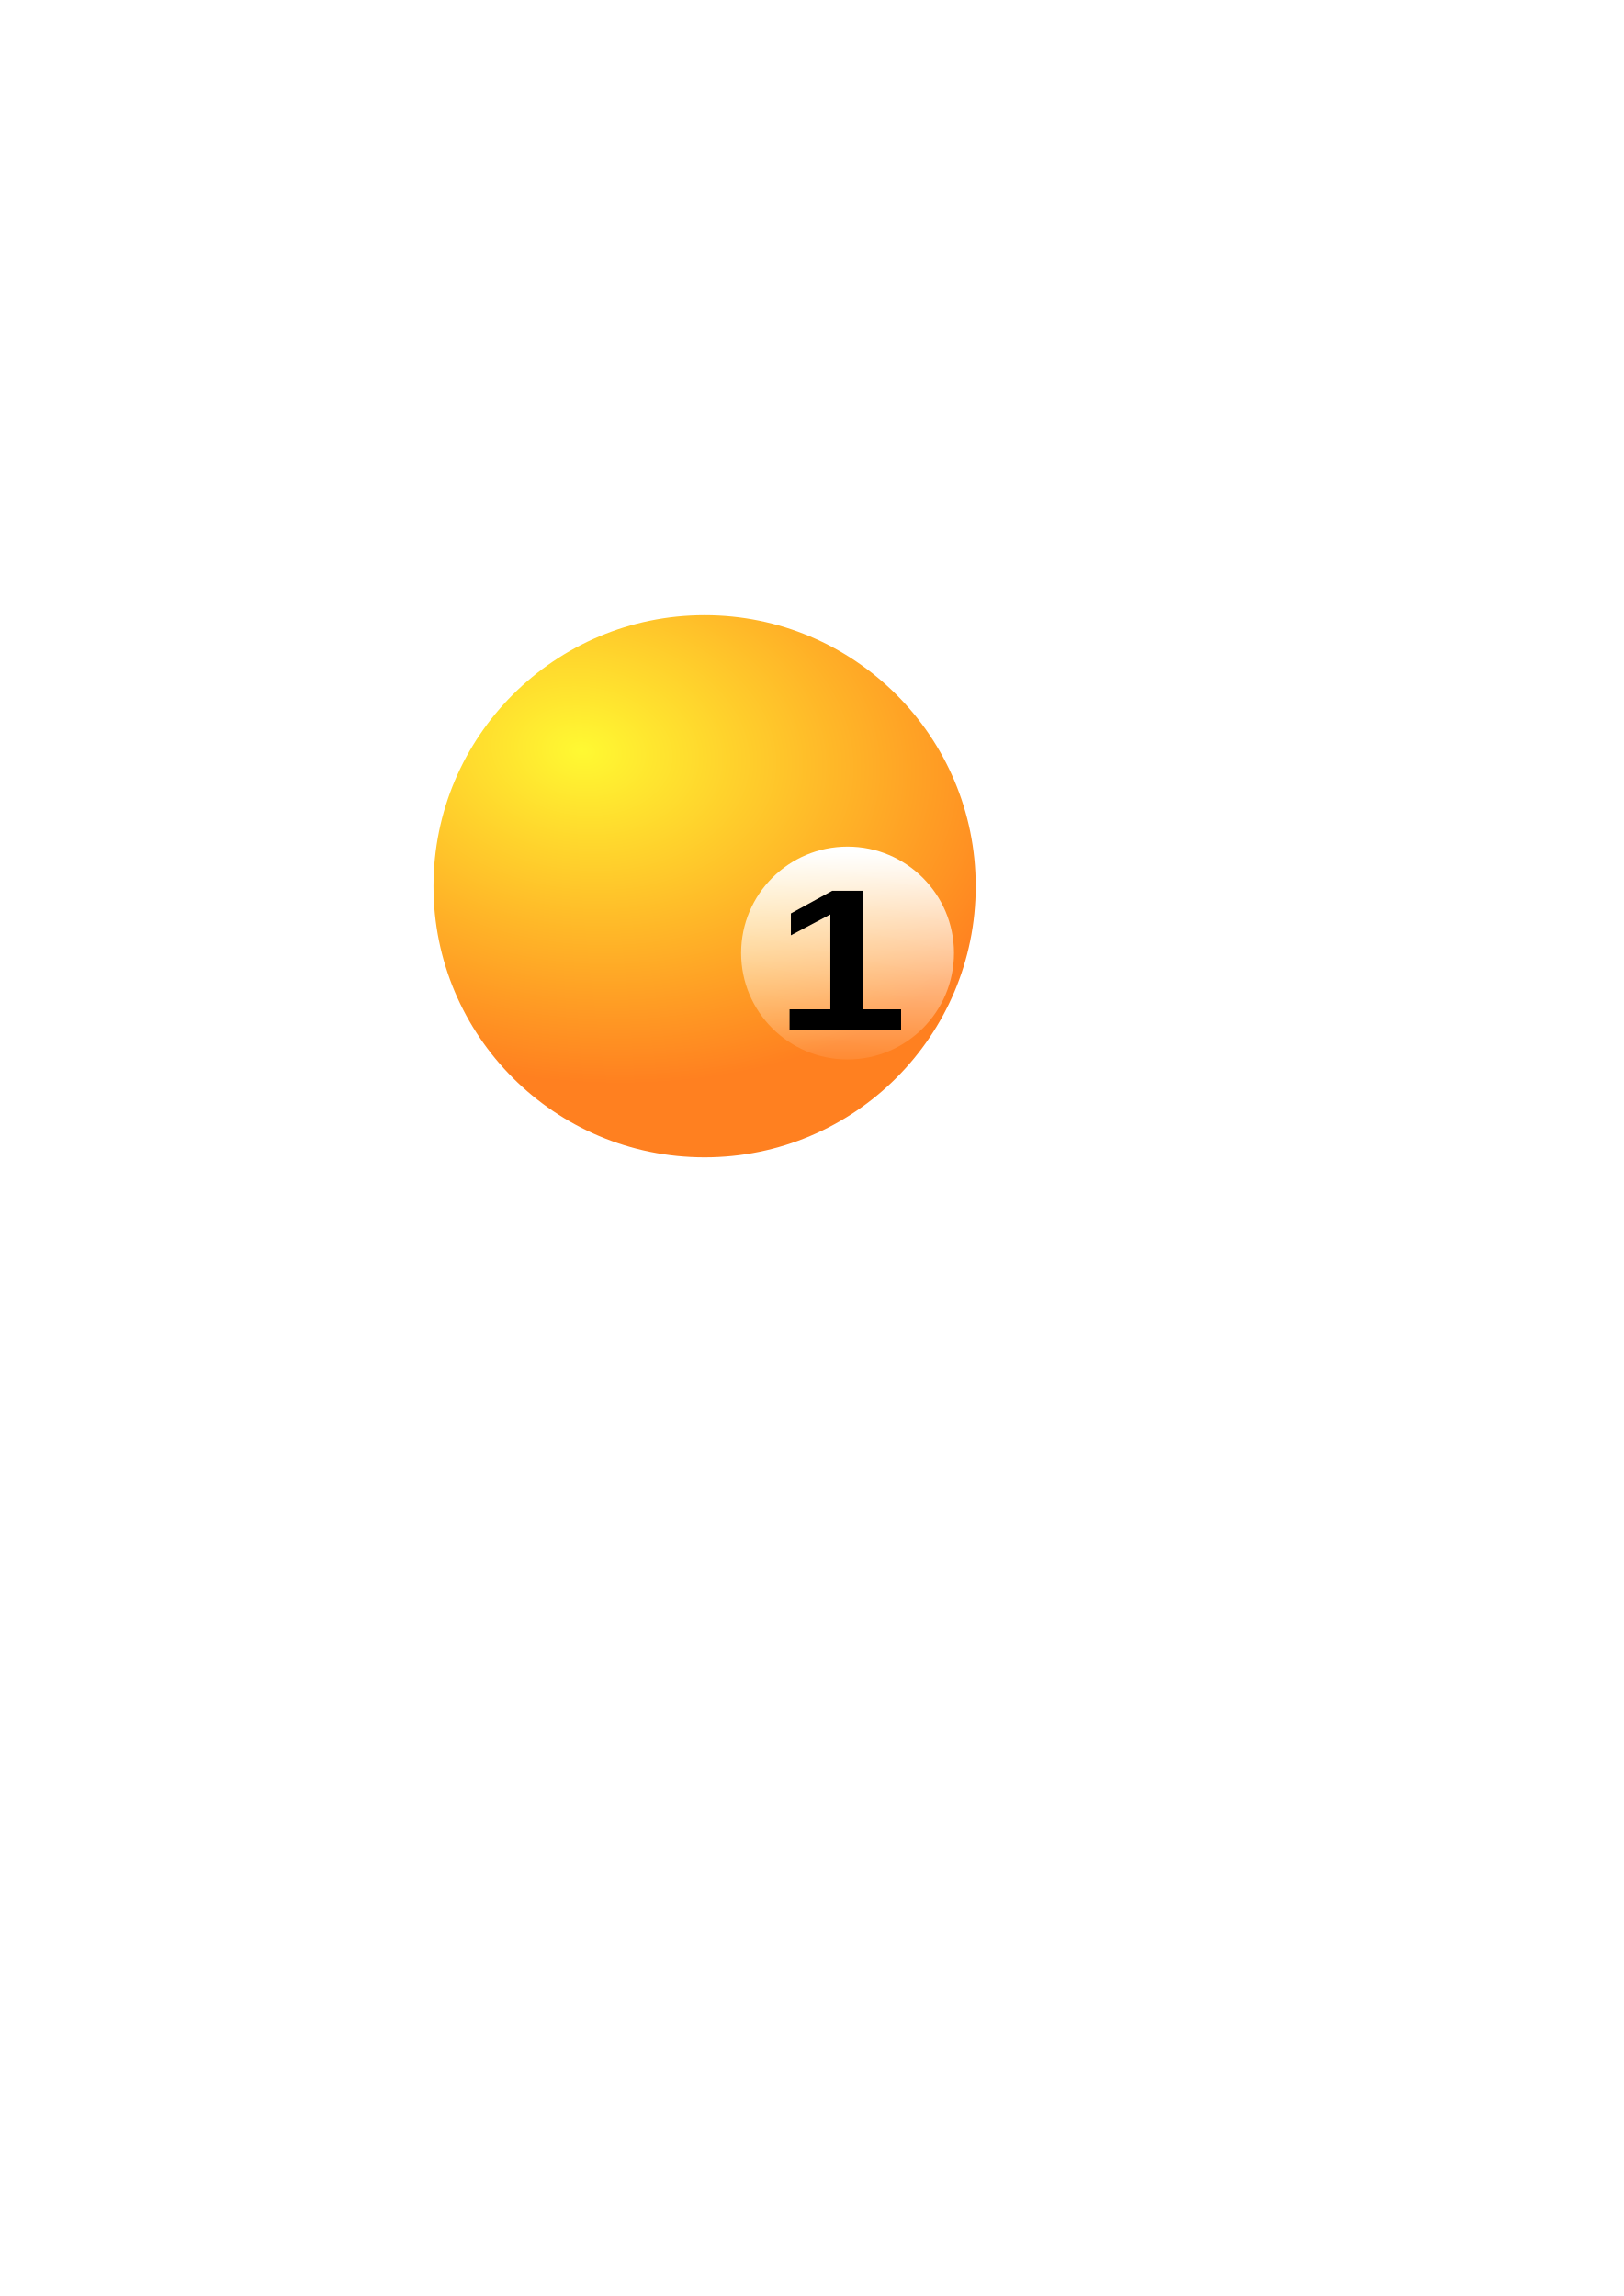
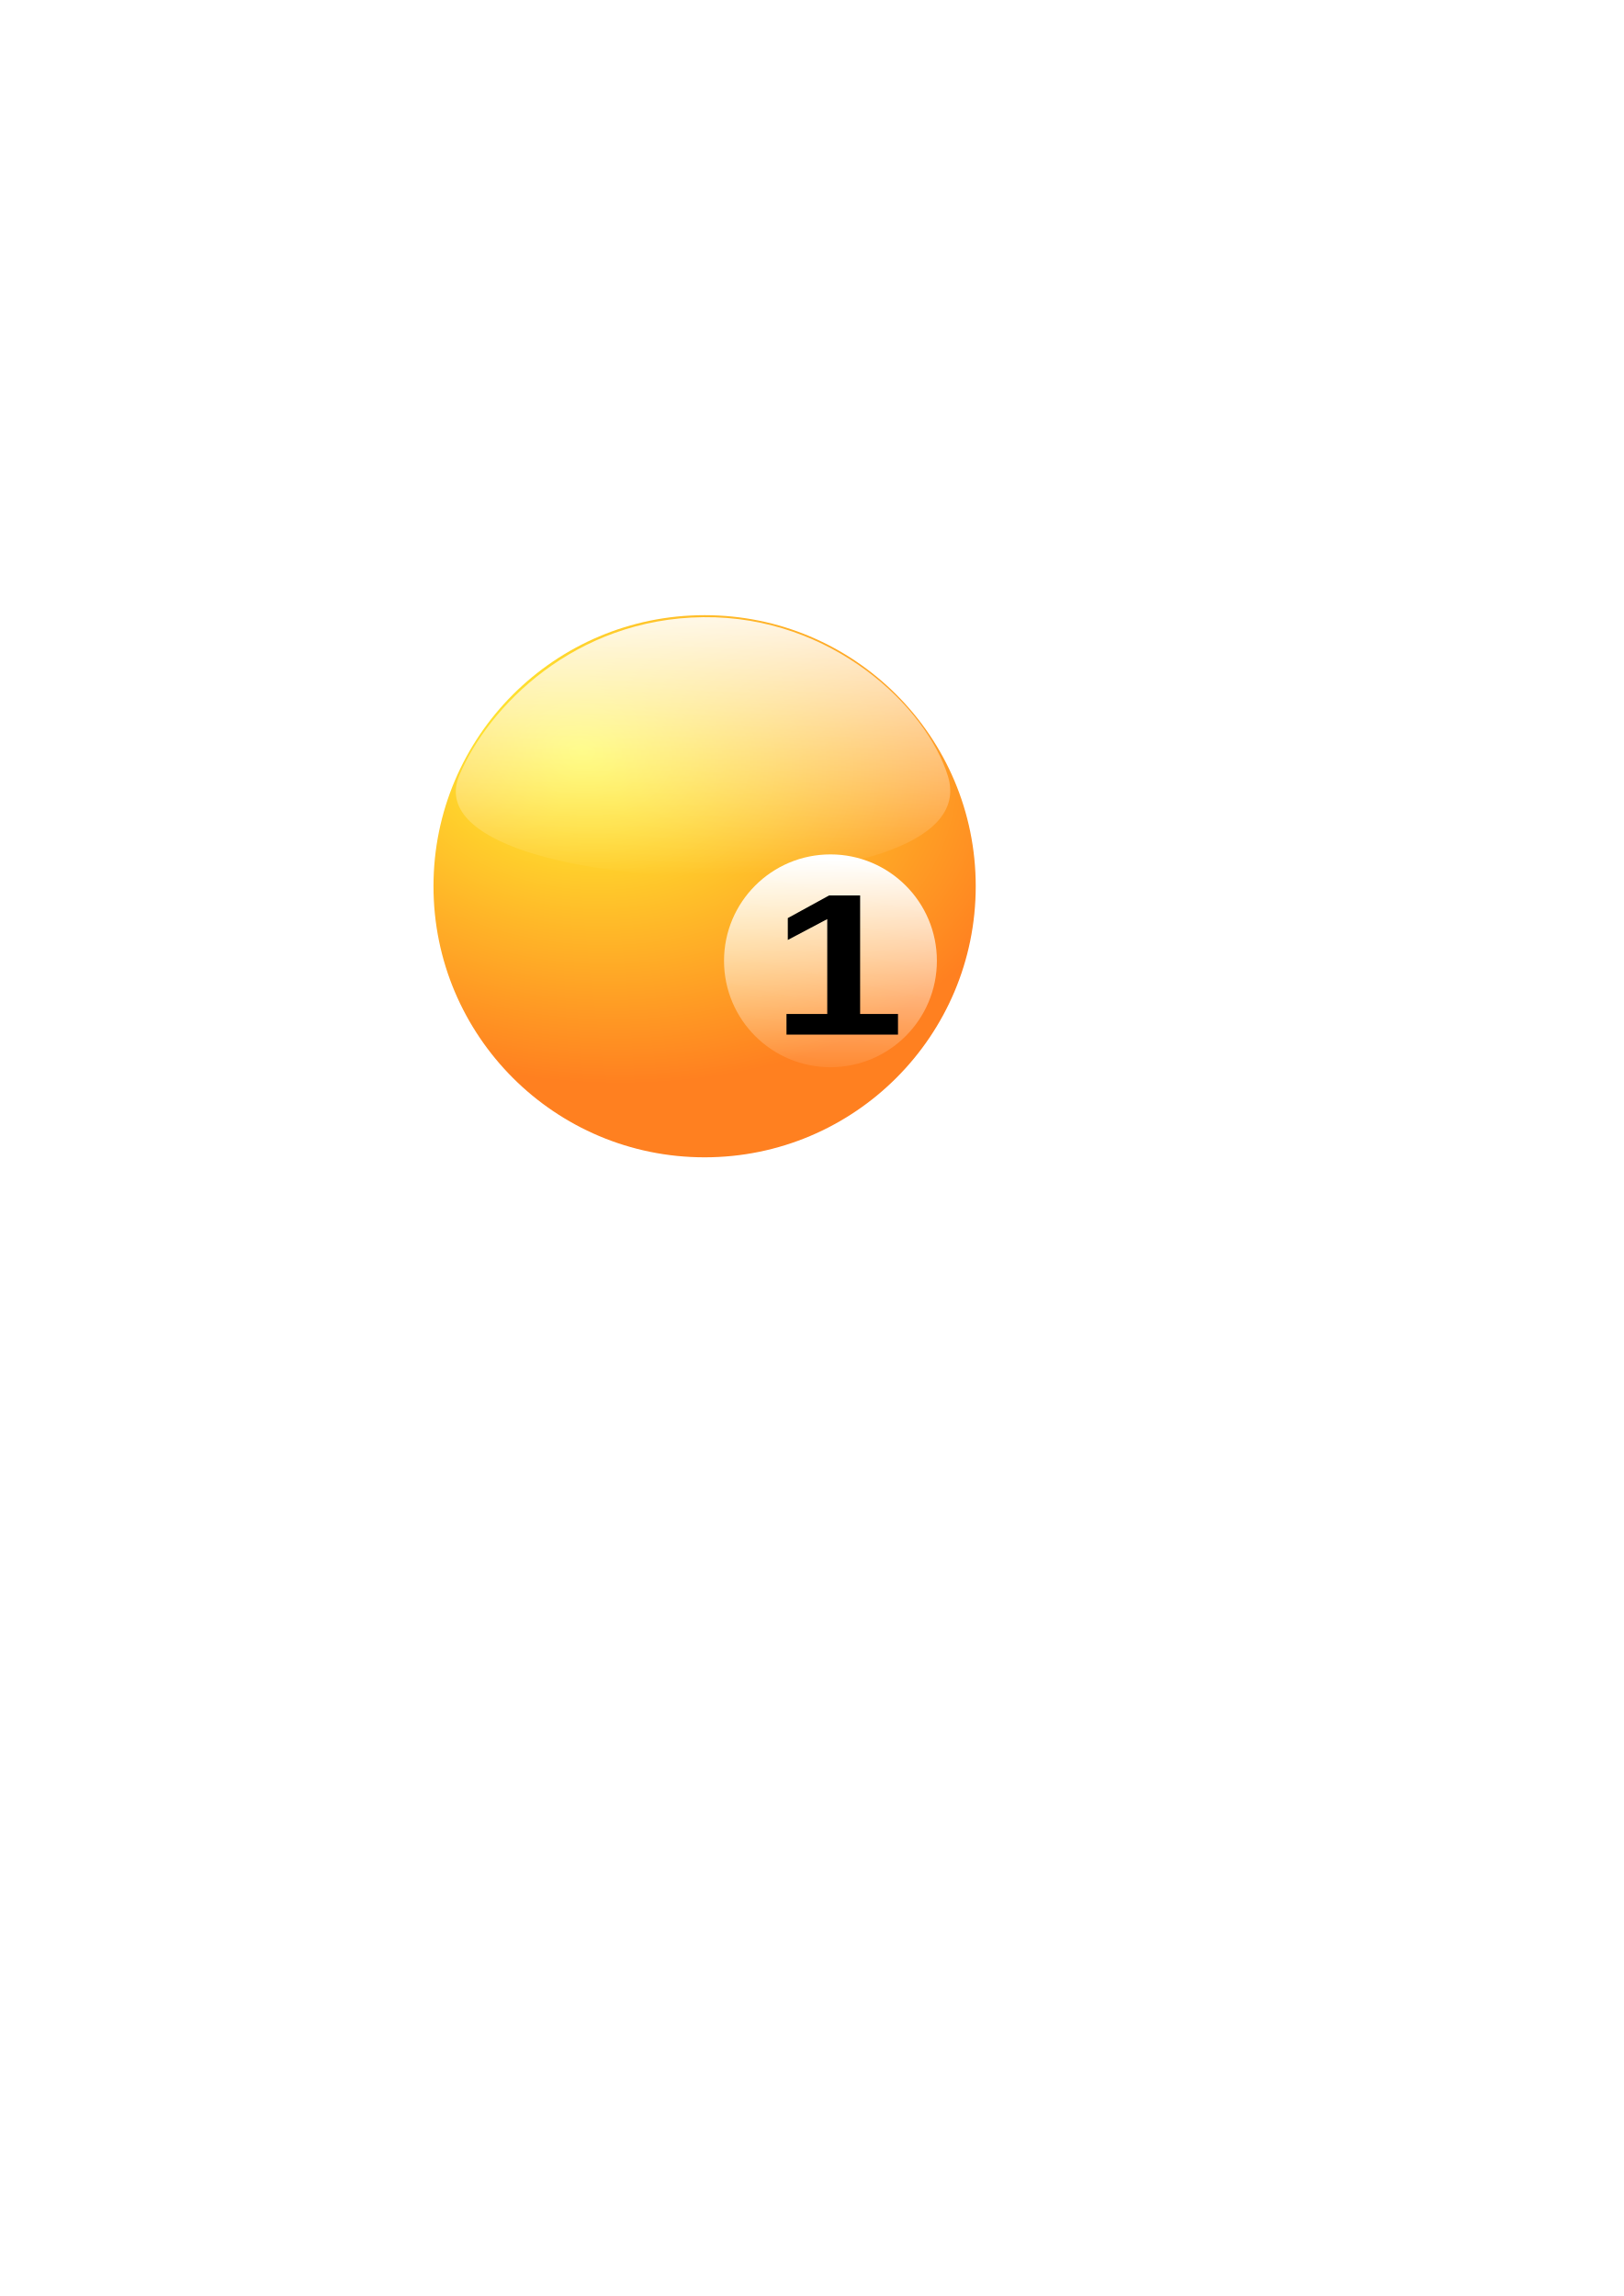
<svg xmlns="http://www.w3.org/2000/svg" xmlns:xlink="http://www.w3.org/1999/xlink" width="210mm" height="297mm" viewBox="0 0 210 297" version="1.1" id="svg1">
  <defs id="defs1">
+     <linearGradient id="linearGradient5">
+       <stop style="stop-color:#ffffff;stop-opacity:1;" offset="0" id="stop5" />
+       <stop style="stop-color:#ffffff;stop-opacity:0;" offset="1" id="stop6" />
+     </linearGradient>
    <linearGradient id="linearGradient3">
      <stop style="stop-color:#ffffff;stop-opacity:1;" offset="0" id="stop3" />
      <stop style="stop-color:#ffffff;stop-opacity:0;" offset="1" id="stop4" />
    </linearGradient>
    <rect x="359.237" y="449.615" width="53.923" height="56.961" id="rect2" />
    <linearGradient id="linearGradient1">
      <stop style="stop-color:#fff932;stop-opacity:1;" offset="0" id="stop1" />
      <stop style="stop-color:#ff8020;stop-opacity:1;" offset="1" id="stop2" />
    </linearGradient>
    <radialGradient xlink:href="#linearGradient1" id="radialGradient2" cx="67.13" cy="107.025" fx="67.13" fy="107.025" r="35.065" gradientUnits="userSpaceOnUse" gradientTransform="matrix(-0.1454447,1.210211,-1.712154,-0.2057689,268.2621,37.93853)" />
-     <linearGradient xlink:href="#linearGradient3" id="linearGradient4" x1="110.32" y1="112.229" x2="110.119" y2="141.567" gradientUnits="userSpaceOnUse" gradientTransform="translate(0.6028417,-2.009472)" />
+     <linearGradient xlink:href="#linearGradient3" id="linearGradient4" x1="110.32" y1="112.229" x2="110.119" y2="141.567" gradientUnits="userSpaceOnUse" gradientTransform="translate(-1.607578,-1.004736)" />
+     <linearGradient xlink:href="#linearGradient5" id="linearGradient6" x1="91.074" y1="76.31" x2="91.59" y2="113.751" gradientUnits="userSpaceOnUse" />
  </defs>
  <g id="layer1">
    <circle style="fill:url(#radialGradient2);stroke-width:0.265;fill-opacity:1" id="path1" cx="91.13" cy="114.64" r="35.065" />
    <text xml:space="preserve" transform="scale(0.2645833)" id="text2" style="font-size:53.333px;white-space:pre;shape-inside:url(#rect2);fill:#fff932;fill-opacity:1" />
-     <circle style="fill:url(#linearGradient4);fill-opacity:1;stroke-width:0.265" id="path3" cx="109.617" cy="123.281" r="13.765" />
-     <text xml:space="preserve" style="font-size:28.473px;fill:#000000;fill-opacity:1;stroke-width:0.445" x="92.025" y="145.013" id="text3" transform="scale(1.088458,0.9187308)">
-       <tspan id="tspan3" style="font-style:normal;font-variant:normal;font-weight:bold;font-stretch:normal;font-size:28.473px;font-family:Arial;-inkscape-font-specification:'Arial Bold';fill:#000000;fill-opacity:1;stroke-width:0.445" x="92.025" y="145.013">1</tspan>
+     <circle style="fill:url(#linearGradient4);fill-opacity:1;stroke-width:0.265" id="path3" cx="107.406" cy="124.286" r="13.765" />
+     <text xml:space="preserve" style="font-size:28.473px;fill:#000000;fill-opacity:1;stroke-width:0.445" x="91.656" y="145.669" id="text3" transform="scale(1.088458,0.9187307)">
+       <tspan id="tspan3" style="font-style:normal;font-variant:normal;font-weight:bold;font-stretch:normal;font-size:28.473px;font-family:Arial;-inkscape-font-specification:'Arial Bold';fill:#000000;fill-opacity:1;stroke-width:0.445" x="91.656" y="145.669">1</tspan>
    </text>
+     <g id="path2" transform="translate(-0.1507104,-0.5526049)">
+       <path id="path5" style="fill:url(#linearGradient6);stroke-width:0.489;stroke-opacity:0.2" d="m 122.754,100.963 c 2.803,9.139 -14.695,12.903 -31.114,12.903 -16.419,0 -35.799,-4.242 -32.073,-13.045 C 63.296,92.008 74.44,80.566 91.107,80.388 107.81,80.208 120.019,92.044 122.754,100.963 Z" />
+     </g>
  </g>
</svg>
